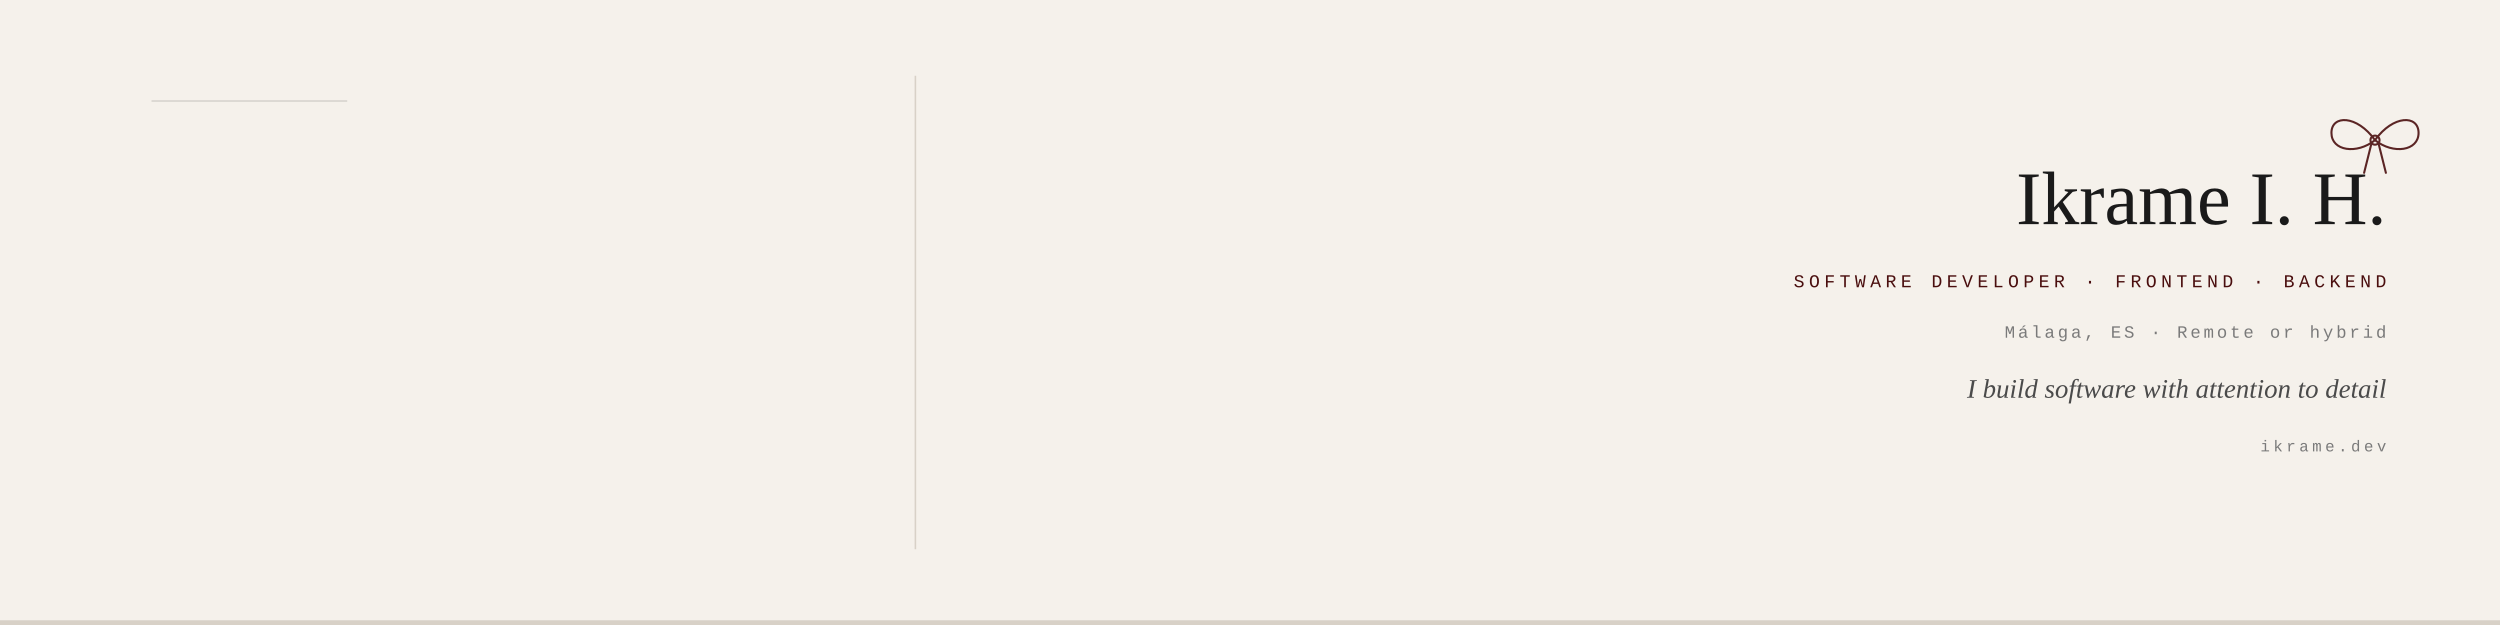
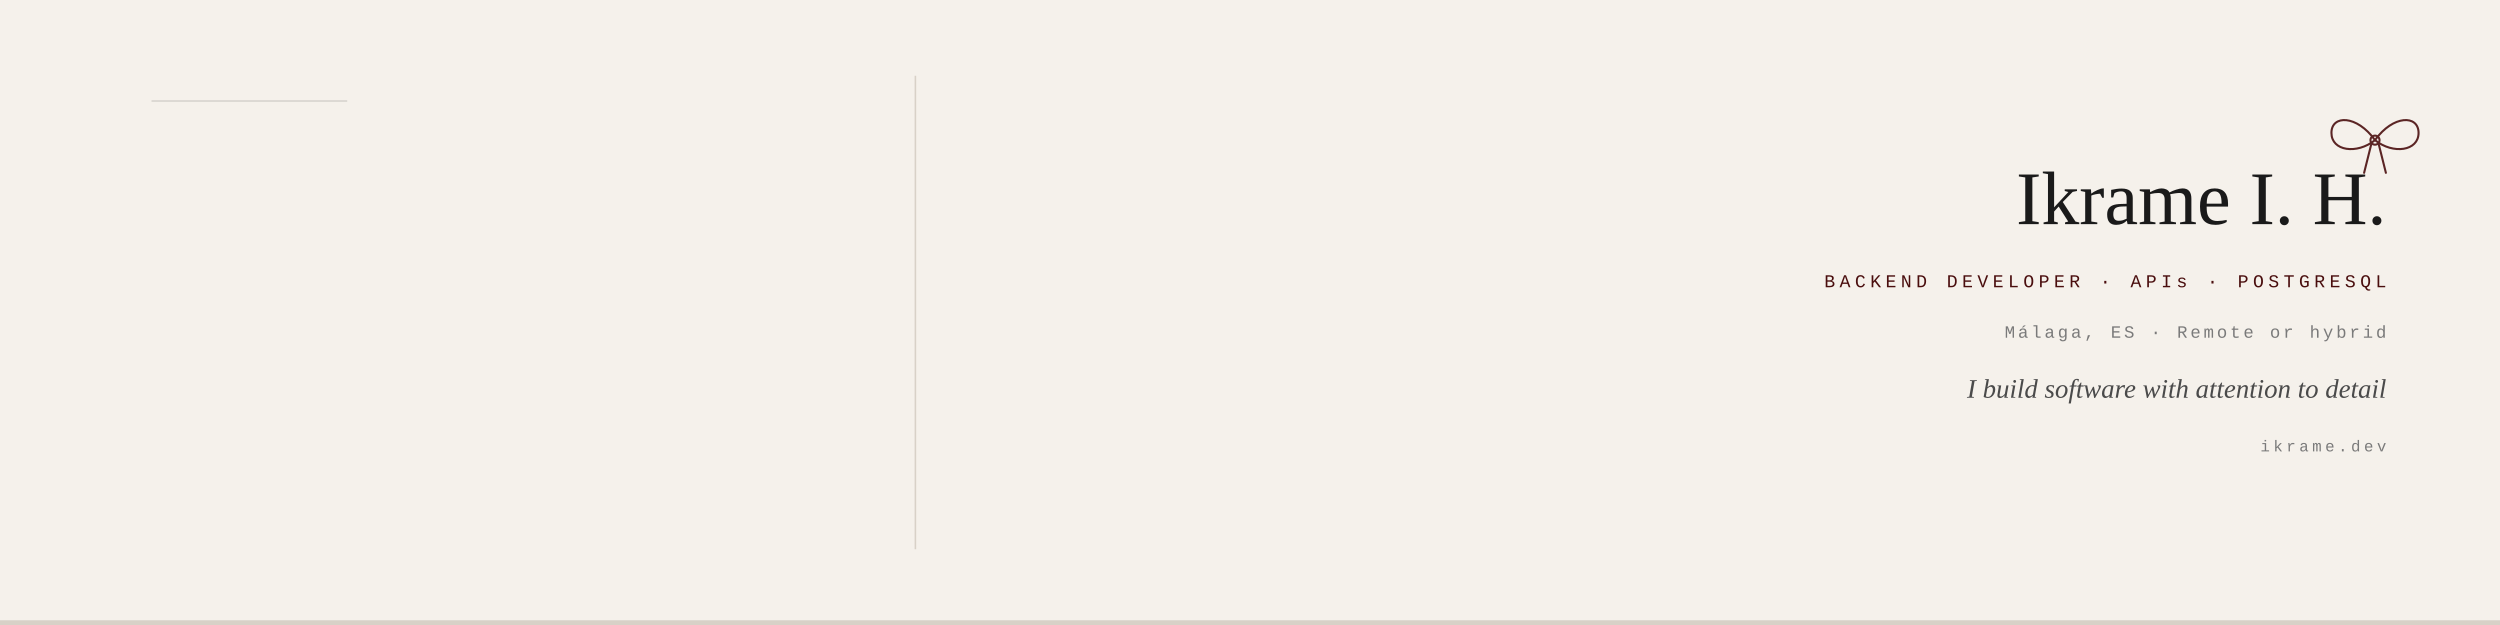
<svg xmlns="http://www.w3.org/2000/svg" width="1584" height="396" viewBox="0 0 1584 396" fill="none">
  <rect width="1584" height="396" fill="#F5F1EB" />
  <rect x="0" y="393" width="1584" height="3" fill="#D8D1C7" />
  <line x1="96" y1="64" x2="220" y2="64" stroke="#1A1A1A" stroke-opacity="0.18" stroke-width="0.75" />
  <line x1="580" y1="48" x2="580" y2="348" stroke="#D8D1C7" stroke-width="1" />
  <g transform="translate(1468 52) scale(1.15)" stroke="#4A0E0E" stroke-width="1.15" stroke-linejoin="round" fill="none" opacity="0.9">
    <path d="M32 32 C 22 18, 8 18, 8 28 C 8 38, 22 40, 32 32 Z" />
    <path d="M32 32 C 42 18, 56 18, 56 28 C 56 38, 42 40, 32 32 Z" />
    <circle cx="32" cy="32" r="2.5" />
    <path d="M30 34 L 26 50" stroke-linecap="round" />
    <path d="M34 34 L 38 50" stroke-linecap="round" />
  </g>
  <text x="1512" y="142" text-anchor="end" fill="#1A1A1A" font-family="Georgia, 'Times New Roman', serif" font-size="48" font-weight="300">Ikrame I. H.</text>
-   <text x="1512" y="182" text-anchor="end" fill="#4A0E0E" font-family="'Courier New', monospace" font-size="11.5" letter-spacing="2.8">SOFTWARE DEVELOPER · FRONTEND · BACKEND</text>
+   <text x="1512" y="182" text-anchor="end" fill="#4A0E0E" font-family="'Courier New', monospace" font-size="11.5" letter-spacing="2.8">BACKEND DEVELOPER · APIs · POSTGRESQL</text>
  <text x="1512" y="214" text-anchor="end" fill="#7A7A7A" font-family="'Courier New', monospace" font-size="11" letter-spacing="1.8">Málaga, ES · Remote or hybrid</text>
  <text x="1512" y="252" text-anchor="end" fill="#4A4A4A" font-family="Georgia, 'Times New Roman', serif" font-size="17" font-style="italic">I build software with attention to detail</text>
  <text x="1512" y="286" text-anchor="end" fill="#7A7A7A" font-family="'Courier New', monospace" font-size="10" letter-spacing="2.2">ikrame.dev</text>
</svg>
